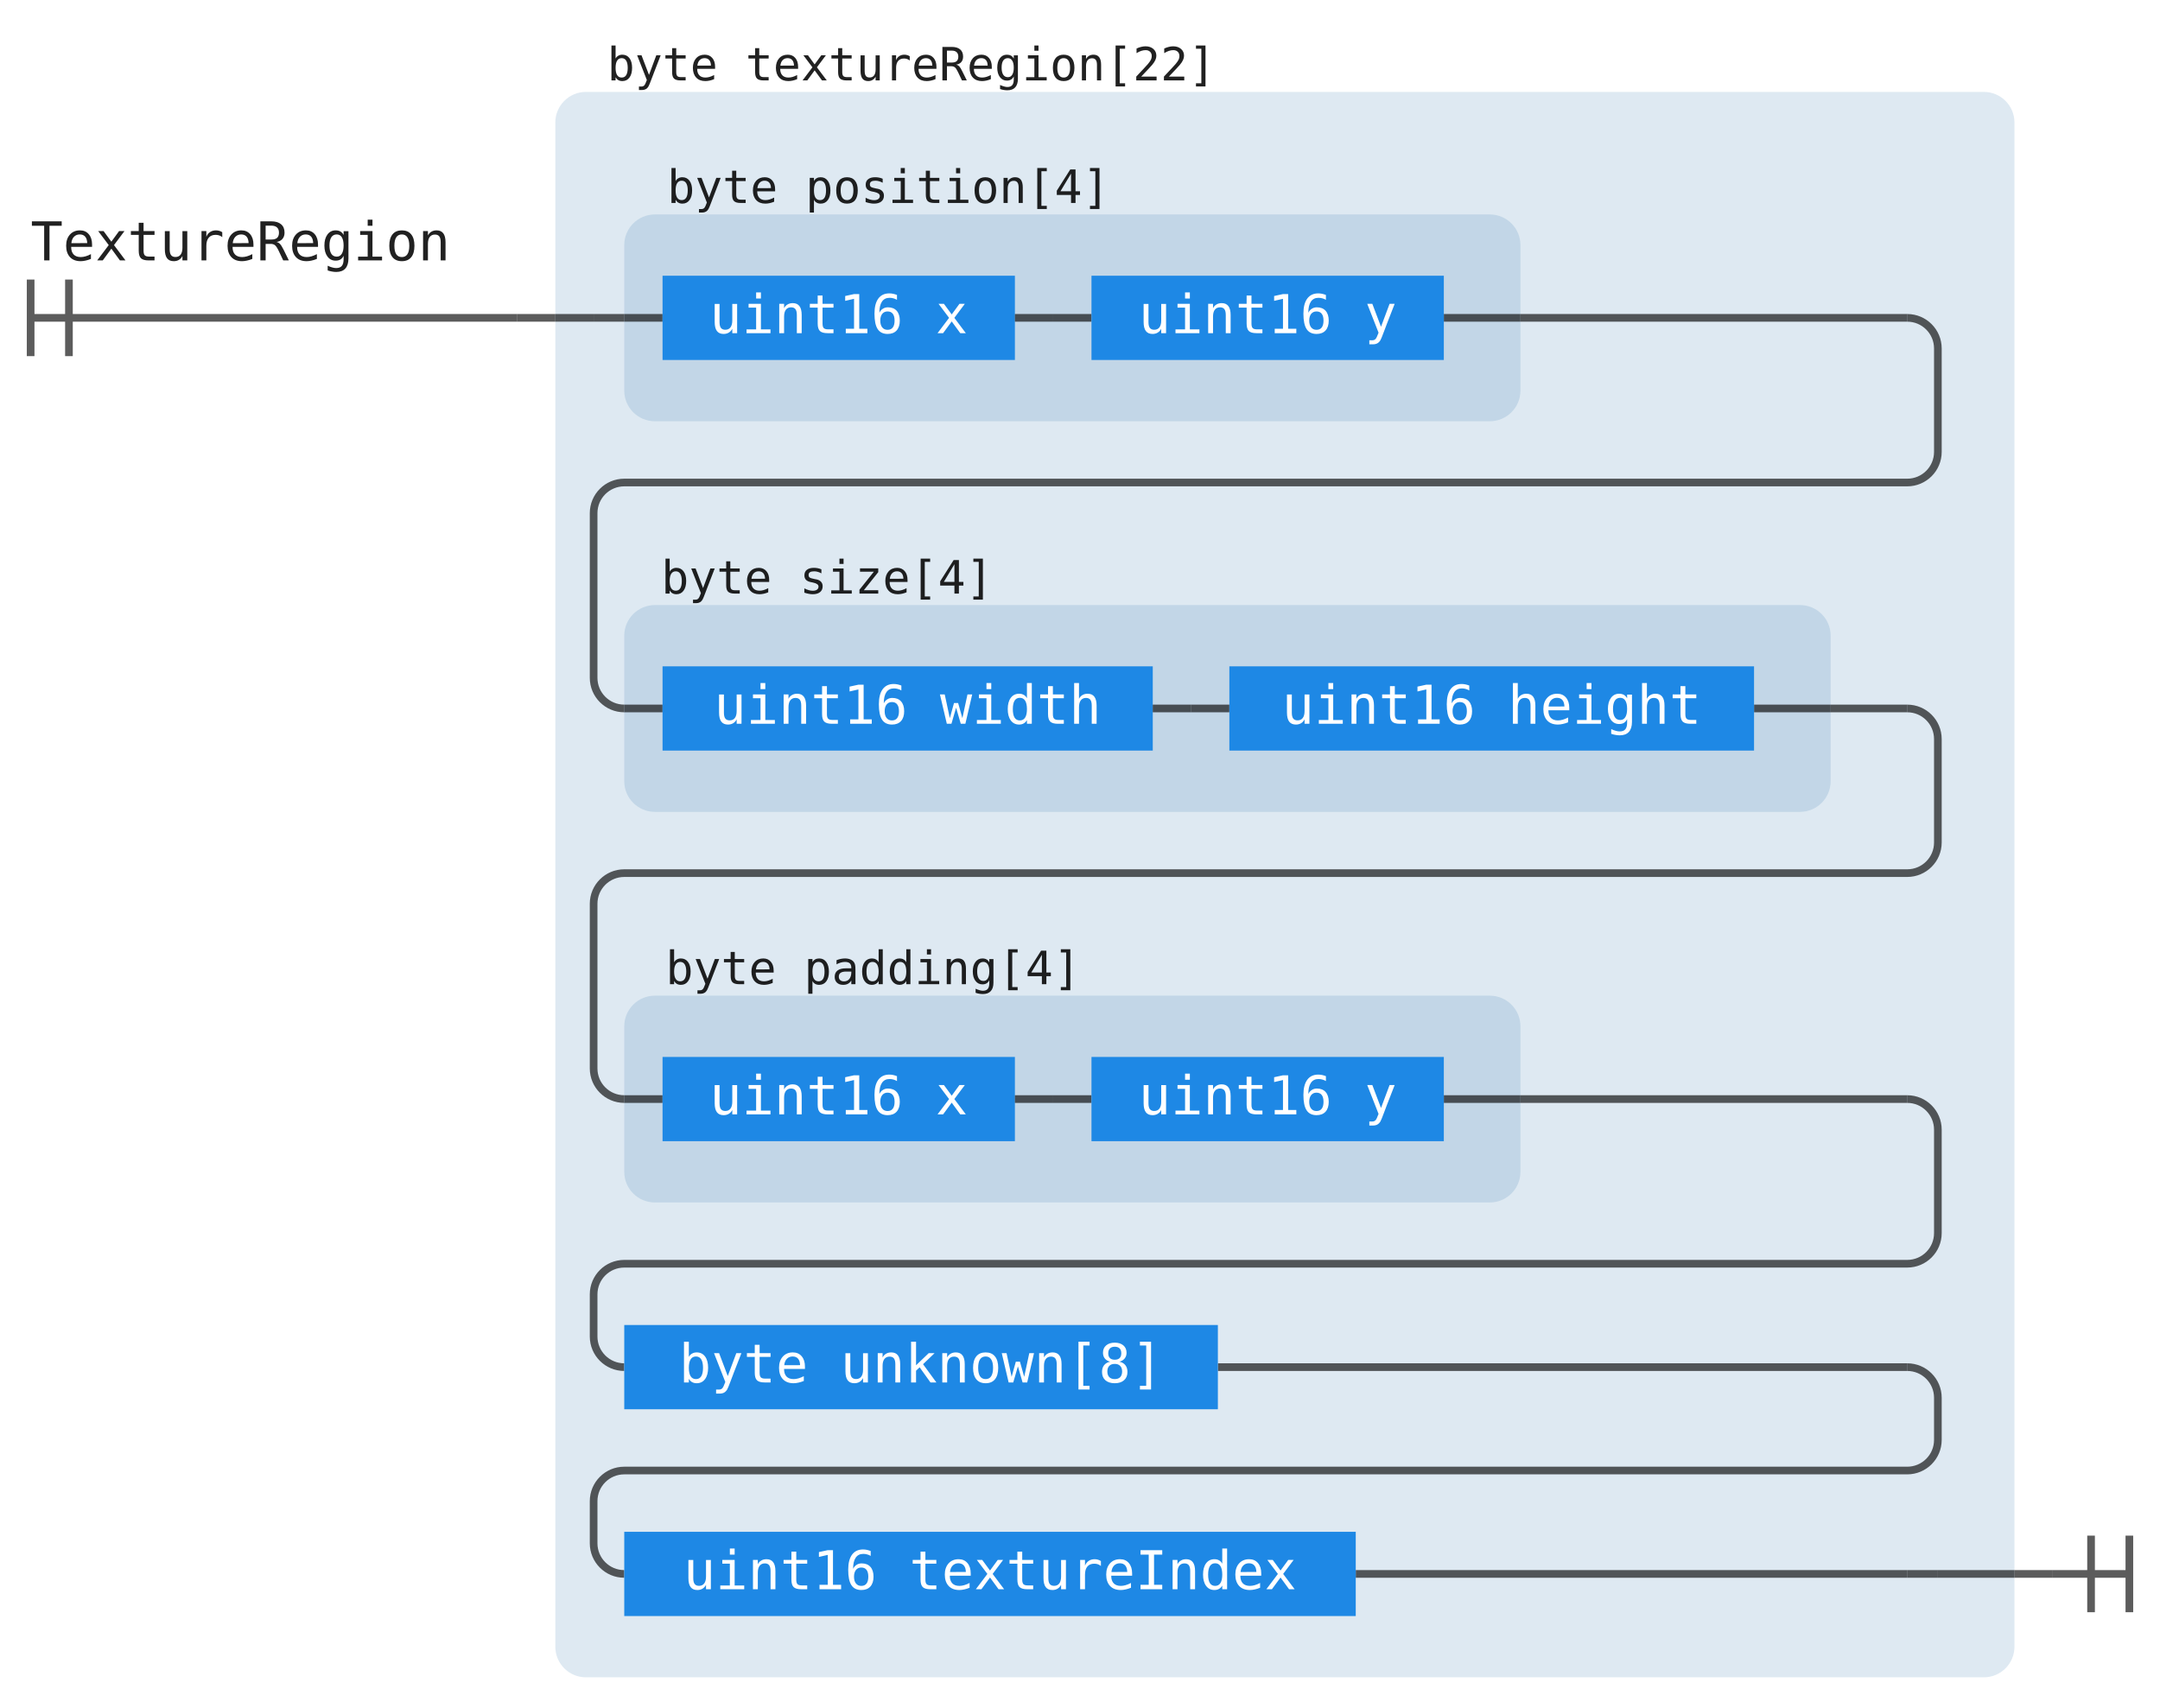
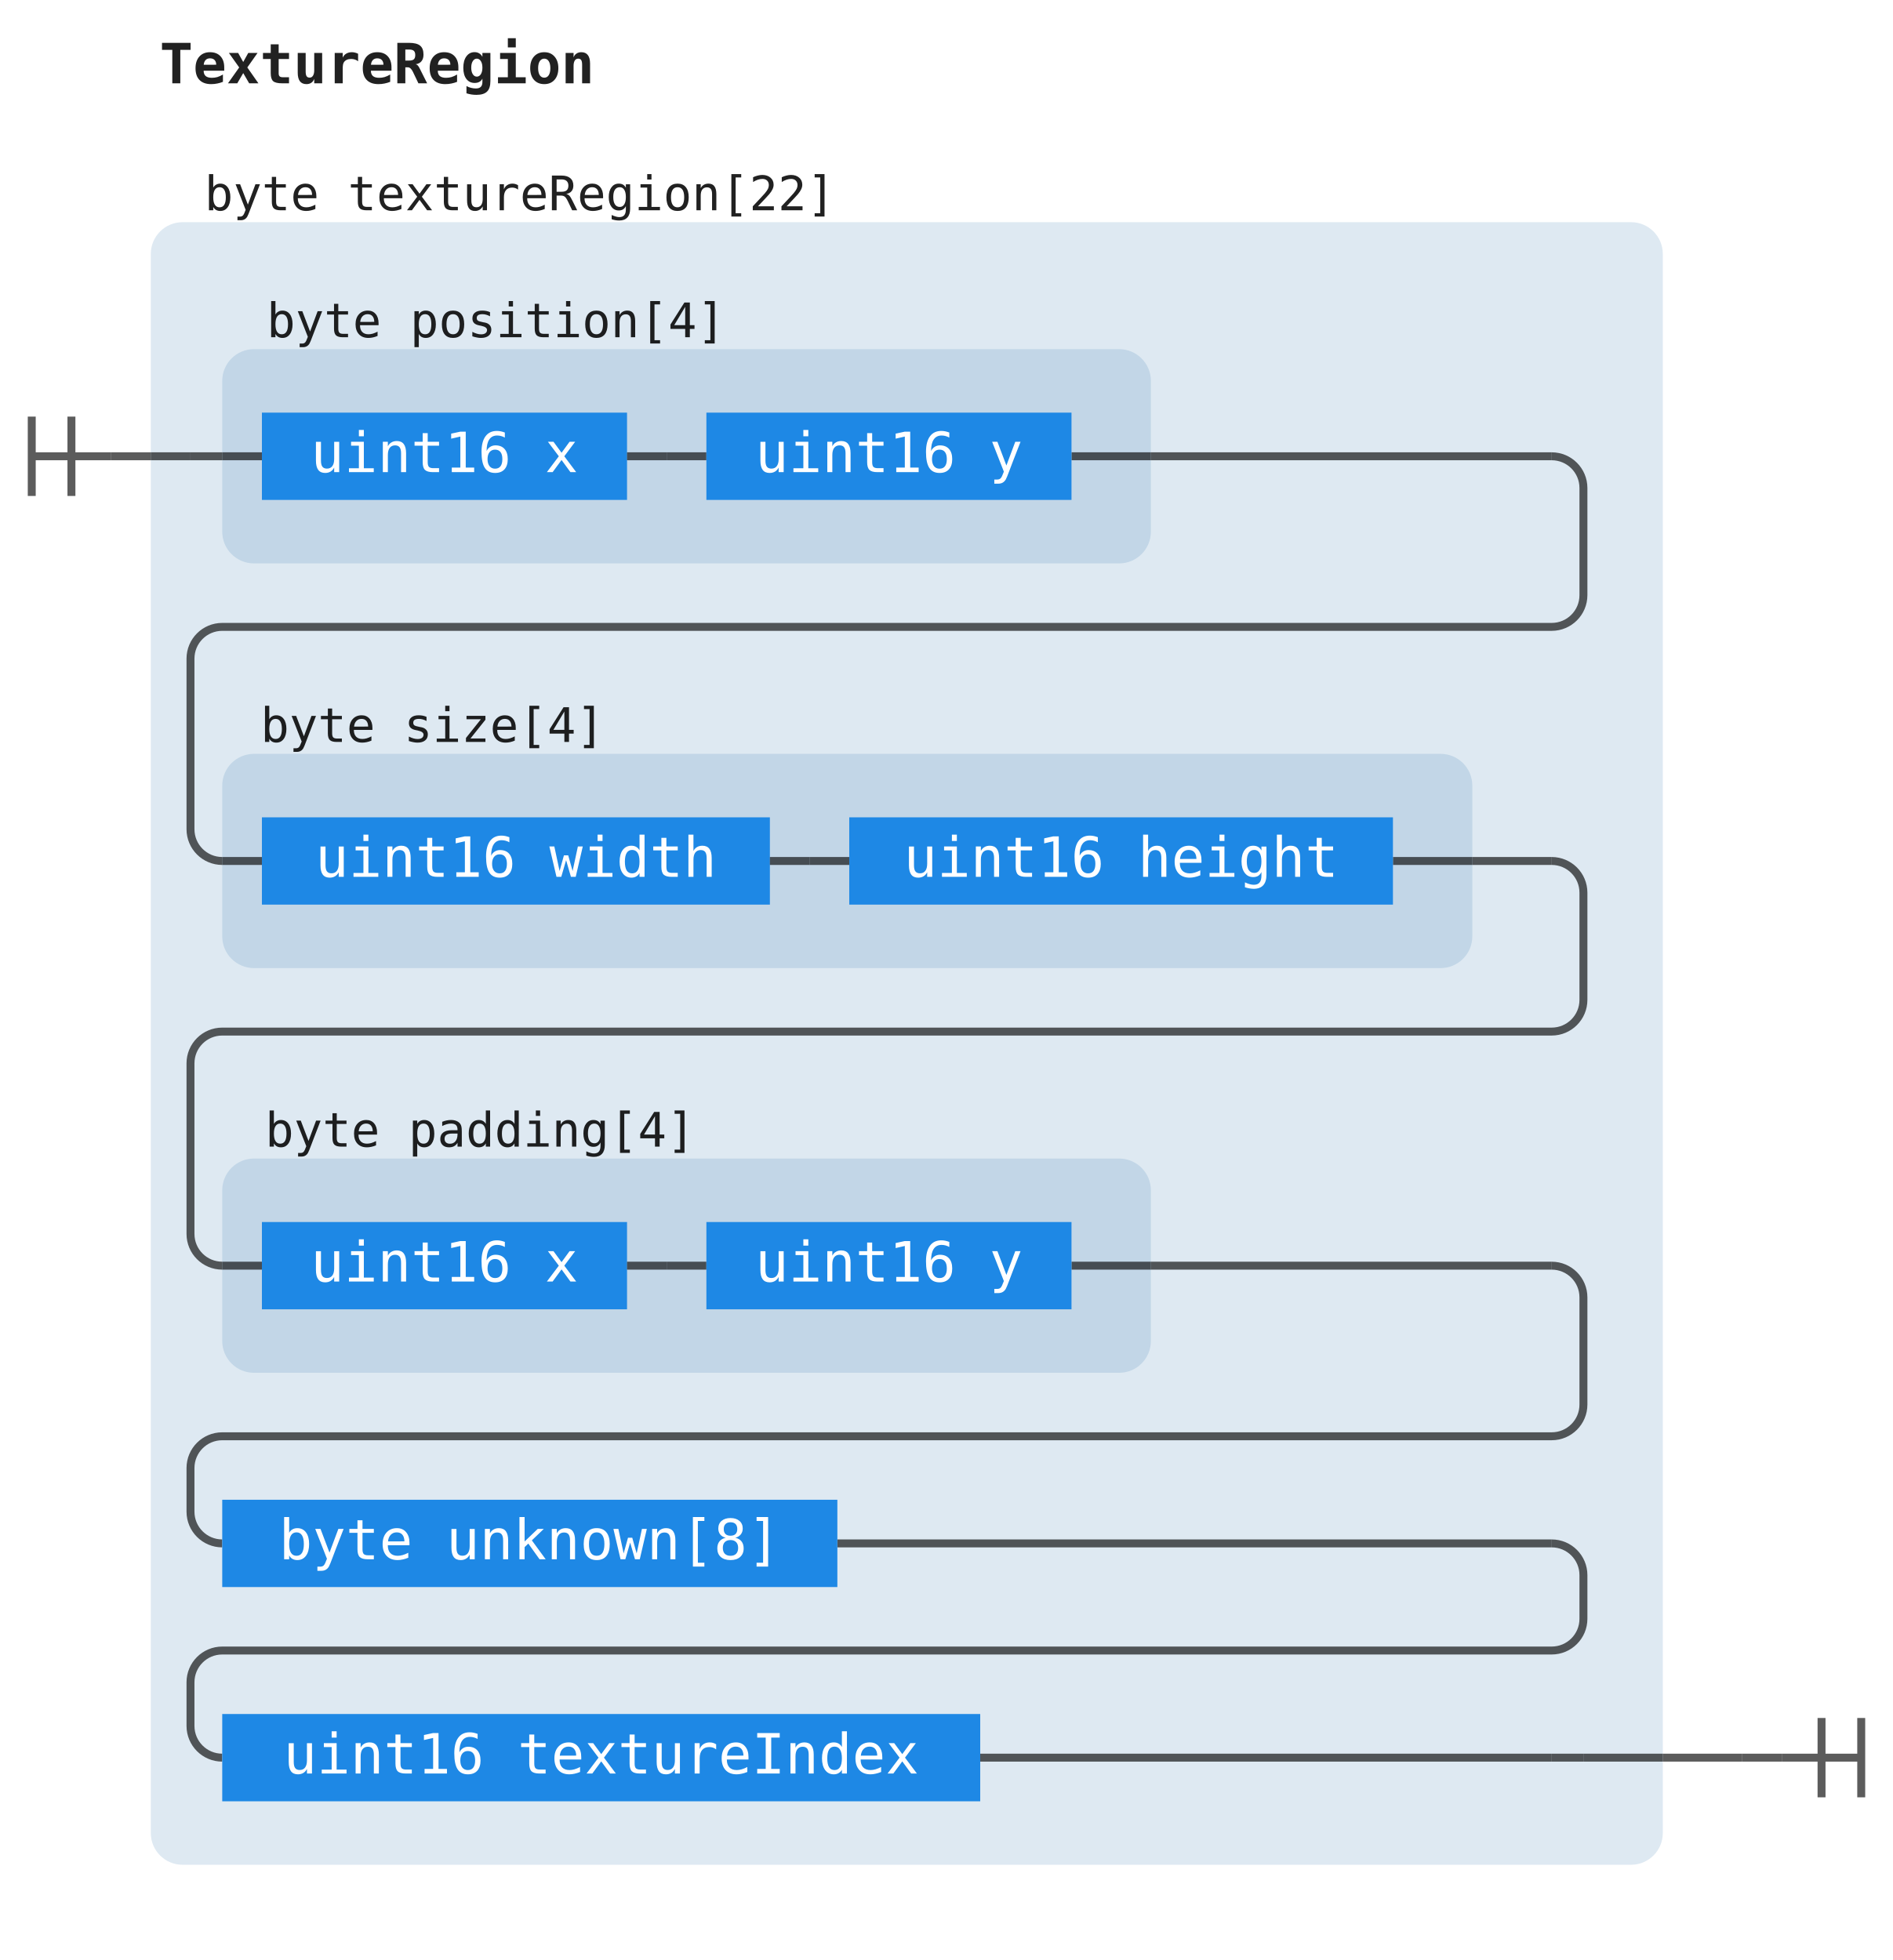
- <svg xmlns="http://www.w3.org/2000/svg" class="railroad-diagram" height="446" viewBox="0 0 564 446" width="564">
+ <svg xmlns="http://www.w3.org/2000/svg" class="railroad-diagram" height="494" viewBox="0 0 477 494" width="477">
  <g>
    <style>/*  */
svg.railroad-diagram {
    background-color: rgba(0, 0, 0, 0);
}

svg.railroad-diagram path {
    stroke-width: 2;
    stroke: rgba(0, 0, 0, 0.64);
    fill: rgba(0, 0, 0, 0);
}

svg.railroad-diagram text {
    font-family: "Fira Code", "Fira Mono", monospace;
    font-size: 14px;
    text-anchor: middle;
    fill: rgba(0, 0, 0, 0.87);
}

svg.railroad-diagram .non-terminal text,
svg.railroad-diagram .terminal text {
    fill: rgba(255, 255, 255, 255);
}

+ svg.railroad-diagram text.annotation {
+     fill: rgba(0, 0, 0, 0.87);
+     font-weight: bold;
+ }
+ 
svg.railroad-diagram text.label {
    fill: rgba(0, 0, 0, 0.87);
}

svg.railroad-diagram text.comment {
    fill: rgba(0, 0, 0, 0.87);
    font-size: 12px;
}
+ 

svg.railroad-diagram rect {
    stroke-width: 0;
    stroke: rgba(0, 0, 0, 0);
    fill: rgb(30, 136, 229);
}

svg.railroad-diagram rect.group-box {
-     fill: rgb(21, 95, 160, 0.14);
- }
+     fill: rgba(21, 95, 160, 0.14);
+ }
+ 
+ svg.railroad-diagram rect.annotation {
+     stroke-width: 0;
+     stroke: rgba(0, 0, 0, 0);
+     fill: rgba(0, 0, 0, 0);
+ }
+ 
/*  */
</style>
    <g>
-       <path d="M8 73v20m10 -20v20m-10 -10h127" />
-       <text style="text-anchor:start" x="8" y="68">TextureRegion</text>
+       <path d="M8 105v20m10 -20v20m-10 -10h20" />
    </g>
-     <path d="M135 83h10" />
+     <path d="M28 115h10" />
    <g>
-       <path d="M145 83h0" />
-       <path d="M526 411h0" />
-       <rect class="group-box" height="414" rx="8" ry="8" width="381" x="145" y="24" />
+       <path d="M38 115h0" />
+       <path d="M439 443h0" />
+       <rect class="annotation" height="462" rx="8" ry="8" width="401" x="38" y="24" />
      <g>
-         <path d="M145 83h0" />
-         <path d="M506 411h20" />
+         <path d="M38 115h0" />
+         <path d="M419 443h20" />
+         <rect class="group-box" height="414" rx="8" ry="8" width="381" x="38" y="56" />
        <g>
-           <path d="M145 83h0" />
+           <path d="M38 115h0" />
+           <path d="M399 443h20" />
+           <g>
+             <path d="M38 115h0" />
+           </g>
+           <path d="M38 115h10" />
+           <g>
+             <path d="M48 115h0" />
+             <path d="M48 115h8" />
+             <g>
+               <path d="M56 115h0" />
+               <path d="M290 115h101" />
+               <rect class="group-box" height="54" rx="8" ry="8" width="234" x="56" y="88" />
+               <g>
+                 <path d="M56 115h0" />
+                 <path d="M270 115h20" />
+                 <g>
+                   <path d="M56 115h0" />
+                 </g>
+                 <path d="M56 115h10" />
+                 <g>
+                   <path d="M66 115h0" />
+                   <path d="M270 115h0" />
+                   <g class="non-terminal ">
+                     <path d="M66 115h0" />
+                     <path d="M158 115h0" />
+                     <rect height="22" width="92" x="66" y="104" />
+                     <text x="112.0" y="119">uint16 x</text>
+                   </g>
+                   <path d="M158 115h10" />
+                   <path d="M168 115h10" />
+                   <g class="non-terminal ">
+                     <path d="M178 115h0" />
+                     <path d="M270 115h0" />
+                     <rect height="22" width="92" x="178" y="104" />
+                     <text x="224.0" y="119">uint16 y</text>
+                   </g>
+                 </g>
+               </g>
+               <g class="non-terminal ">
+                 <path d="M56 80h0" />
+                 <path d="M194 80h0" />
+                 <text class="comment" x="125.0" y="85">byte position[4]</text>
+               </g>
+             </g>
+             <path d="M391 115a8 8 0 0 1 8 8v27a8 8 0 0 1 -8 8h-335a8 8 0 0 0 -8 8v43a8 8 0 0 0 8 8" />
+             <g>
+               <path d="M56 217h0" />
+               <path d="M371 217h20" />
+               <rect class="group-box" height="54" rx="8" ry="8" width="315" x="56" y="190" />
+               <g>
+                 <path d="M56 217h0" />
+                 <path d="M351 217h20" />
+                 <g>
+                   <path d="M56 217h0" />
+                 </g>
+                 <path d="M56 217h10" />
+                 <g>
+                   <path d="M66 217h0" />
+                   <path d="M351 217h0" />
+                   <g class="non-terminal ">
+                     <path d="M66 217h0" />
+                     <path d="M194 217h0" />
+                     <rect height="22" width="128" x="66" y="206" />
+                     <text x="130.0" y="221">uint16 width</text>
+                   </g>
+                   <path d="M194 217h10" />
+                   <path d="M204 217h10" />
+                   <g class="non-terminal ">
+                     <path d="M214 217h0" />
+                     <path d="M351 217h0" />
+                     <rect height="22" width="137" x="214" y="206" />
+                     <text x="282.5" y="221">uint16 height</text>
+                   </g>
+                 </g>
+               </g>
+               <g class="non-terminal ">
+                 <path d="M56 182h0" />
+                 <path d="M162 182h0" />
+                 <text class="comment" x="109.0" y="187">byte size[4]</text>
+               </g>
+             </g>
+             <path d="M391 217a8 8 0 0 1 8 8v27a8 8 0 0 1 -8 8h-335a8 8 0 0 0 -8 8v43a8 8 0 0 0 8 8" />
+             <g>
+               <path d="M56 319h0" />
+               <path d="M290 319h101" />
+               <rect class="group-box" height="54" rx="8" ry="8" width="234" x="56" y="292" />
+               <g>
+                 <path d="M56 319h0" />
+                 <path d="M270 319h20" />
+                 <g>
+                   <path d="M56 319h0" />
+                 </g>
+                 <path d="M56 319h10" />
+                 <g>
+                   <path d="M66 319h0" />
+                   <path d="M270 319h0" />
+                   <g class="non-terminal ">
+                     <path d="M66 319h0" />
+                     <path d="M158 319h0" />
+                     <rect height="22" width="92" x="66" y="308" />
+                     <text x="112.0" y="323">uint16 x</text>
+                   </g>
+                   <path d="M158 319h10" />
+                   <path d="M168 319h10" />
+                   <g class="non-terminal ">
+                     <path d="M178 319h0" />
+                     <path d="M270 319h0" />
+                     <rect height="22" width="92" x="178" y="308" />
+                     <text x="224.0" y="323">uint16 y</text>
+                   </g>
+                 </g>
+               </g>
+               <g class="non-terminal ">
+                 <path d="M56 284h0" />
+                 <path d="M186 284h0" />
+                 <text class="comment" x="121.0" y="289">byte padding[4]</text>
+               </g>
+             </g>
+             <path d="M391 319a8 8 0 0 1 8 8v27a8 8 0 0 1 -8 8h-335a8 8 0 0 0 -8 8v11a8 8 0 0 0 8 8" />
+             <g class="non-terminal ">
+               <path d="M56 389h0" />
+               <path d="M211 389h180" />
+               <rect height="22" width="155" x="56" y="378" />
+               <text x="133.5" y="393">byte unknown[8]</text>
+             </g>
+             <path d="M391 389a8 8 0 0 1 8 8v11a8 8 0 0 1 -8 8h-335a8 8 0 0 0 -8 8v11a8 8 0 0 0 8 8" />
+             <g class="non-terminal ">
+               <path d="M56 443h0" />
+               <path d="M247 443h144" />
+               <rect height="22" width="191" x="56" y="432" />
+               <text x="151.5" y="447">uint16 textureIndex</text>
+             </g>
+             <path d="M391 443h8" />
+             <path d="M399 443h0" />
+           </g>
        </g>
-         <path d="M145 83h10" />
-         <g>
-           <path d="M155 83h0" />
-           <path d="M155 83h8" />
-           <g>
-             <path d="M163 83h0" />
-             <path d="M397 83h101" />
-             <rect class="group-box" height="54" rx="8" ry="8" width="234" x="163" y="56" />
-             <g>
-               <path d="M163 83h0" />
-               <path d="M377 83h20" />
-               <g>
-                 <path d="M163 83h0" />
-               </g>
-               <path d="M163 83h10" />
-               <g>
-                 <path d="M173 83h0" />
-                 <path d="M377 83h0" />
-                 <g class="non-terminal ">
-                   <path d="M173 83h0" />
-                   <path d="M265 83h0" />
-                   <rect height="22" width="92" x="173" y="72" />
-                   <text x="219.0" y="87">uint16 x</text>
-                 </g>
-                 <path d="M265 83h10" />
-                 <path d="M275 83h10" />
-                 <g class="non-terminal ">
-                   <path d="M285 83h0" />
-                   <path d="M377 83h0" />
-                   <rect height="22" width="92" x="285" y="72" />
-                   <text x="331.0" y="87">uint16 y</text>
-                 </g>
-               </g>
-             </g>
-             <g class="non-terminal ">
-               <path d="M163 48h0" />
-               <path d="M301 48h0" />
-               <text class="comment" x="232.0" y="53">byte position[4]</text>
-             </g>
-           </g>
-           <path d="M498 83a8 8 0 0 1 8 8v27a8 8 0 0 1 -8 8h-335a8 8 0 0 0 -8 8v43a8 8 0 0 0 8 8" />
-           <g>
-             <path d="M163 185h0" />
-             <path d="M478 185h20" />
-             <rect class="group-box" height="54" rx="8" ry="8" width="315" x="163" y="158" />
-             <g>
-               <path d="M163 185h0" />
-               <path d="M458 185h20" />
-               <g>
-                 <path d="M163 185h0" />
-               </g>
-               <path d="M163 185h10" />
-               <g>
-                 <path d="M173 185h0" />
-                 <path d="M458 185h0" />
-                 <g class="non-terminal ">
-                   <path d="M173 185h0" />
-                   <path d="M301 185h0" />
-                   <rect height="22" width="128" x="173" y="174" />
-                   <text x="237.0" y="189">uint16 width</text>
-                 </g>
-                 <path d="M301 185h10" />
-                 <path d="M311 185h10" />
-                 <g class="non-terminal ">
-                   <path d="M321 185h0" />
-                   <path d="M458 185h0" />
-                   <rect height="22" width="137" x="321" y="174" />
-                   <text x="389.5" y="189">uint16 height</text>
-                 </g>
-               </g>
-             </g>
-             <g class="non-terminal ">
-               <path d="M163 150h0" />
-               <path d="M269 150h0" />
-               <text class="comment" x="216.0" y="155">byte size[4]</text>
-             </g>
-           </g>
-           <path d="M498 185a8 8 0 0 1 8 8v27a8 8 0 0 1 -8 8h-335a8 8 0 0 0 -8 8v43a8 8 0 0 0 8 8" />
-           <g>
-             <path d="M163 287h0" />
-             <path d="M397 287h101" />
-             <rect class="group-box" height="54" rx="8" ry="8" width="234" x="163" y="260" />
-             <g>
-               <path d="M163 287h0" />
-               <path d="M377 287h20" />
-               <g>
-                 <path d="M163 287h0" />
-               </g>
-               <path d="M163 287h10" />
-               <g>
-                 <path d="M173 287h0" />
-                 <path d="M377 287h0" />
-                 <g class="non-terminal ">
-                   <path d="M173 287h0" />
-                   <path d="M265 287h0" />
-                   <rect height="22" width="92" x="173" y="276" />
-                   <text x="219.0" y="291">uint16 x</text>
-                 </g>
-                 <path d="M265 287h10" />
-                 <path d="M275 287h10" />
-                 <g class="non-terminal ">
-                   <path d="M285 287h0" />
-                   <path d="M377 287h0" />
-                   <rect height="22" width="92" x="285" y="276" />
-                   <text x="331.0" y="291">uint16 y</text>
-                 </g>
-               </g>
-             </g>
-             <g class="non-terminal ">
-               <path d="M163 252h0" />
-               <path d="M293 252h0" />
-               <text class="comment" x="228.0" y="257">byte padding[4]</text>
-             </g>
-           </g>
-           <path d="M498 287a8 8 0 0 1 8 8v27a8 8 0 0 1 -8 8h-335a8 8 0 0 0 -8 8v11a8 8 0 0 0 8 8" />
-           <g class="non-terminal ">
-             <path d="M163 357h0" />
-             <path d="M318 357h180" />
-             <rect height="22" width="155" x="163" y="346" />
-             <text x="240.5" y="361">byte unknown[8]</text>
-           </g>
-           <path d="M498 357a8 8 0 0 1 8 8v11a8 8 0 0 1 -8 8h-335a8 8 0 0 0 -8 8v11a8 8 0 0 0 8 8" />
-           <g class="non-terminal ">
-             <path d="M163 411h0" />
-             <path d="M354 411h144" />
-             <rect height="22" width="191" x="163" y="400" />
-             <text x="258.5" y="415">uint16 textureIndex</text>
-           </g>
-           <path d="M498 411h8" />
-           <path d="M506 411h0" />
+         <g class="non-terminal ">
+           <path d="M38 48h0" />
+           <path d="M224 48h0" />
+           <text class="comment" x="131.0" y="53">byte textureRegion[22]</text>
        </g>
      </g>
-       <g class="non-terminal ">
-         <path d="M145 16h0" />
-         <path d="M331 16h0" />
-         <text class="comment" x="238.0" y="21">byte textureRegion[22]</text>
+       <g>
+         <path d="M38 16h0" />
+         <path d="M152 16h0" />
+         <text class="annotation" x="95.0" y="21">TextureRegion</text>
      </g>
    </g>
-     <path d="M526 411h10" />
-     <path d="M 536 411 h 20 m -10 -10 v 20 m 10 -20 v 20" />
+     <path d="M439 443h10" />
+     <path d="M 449 443 h 20 m -10 -10 v 20 m 10 -20 v 20" />
  </g>
</svg>
